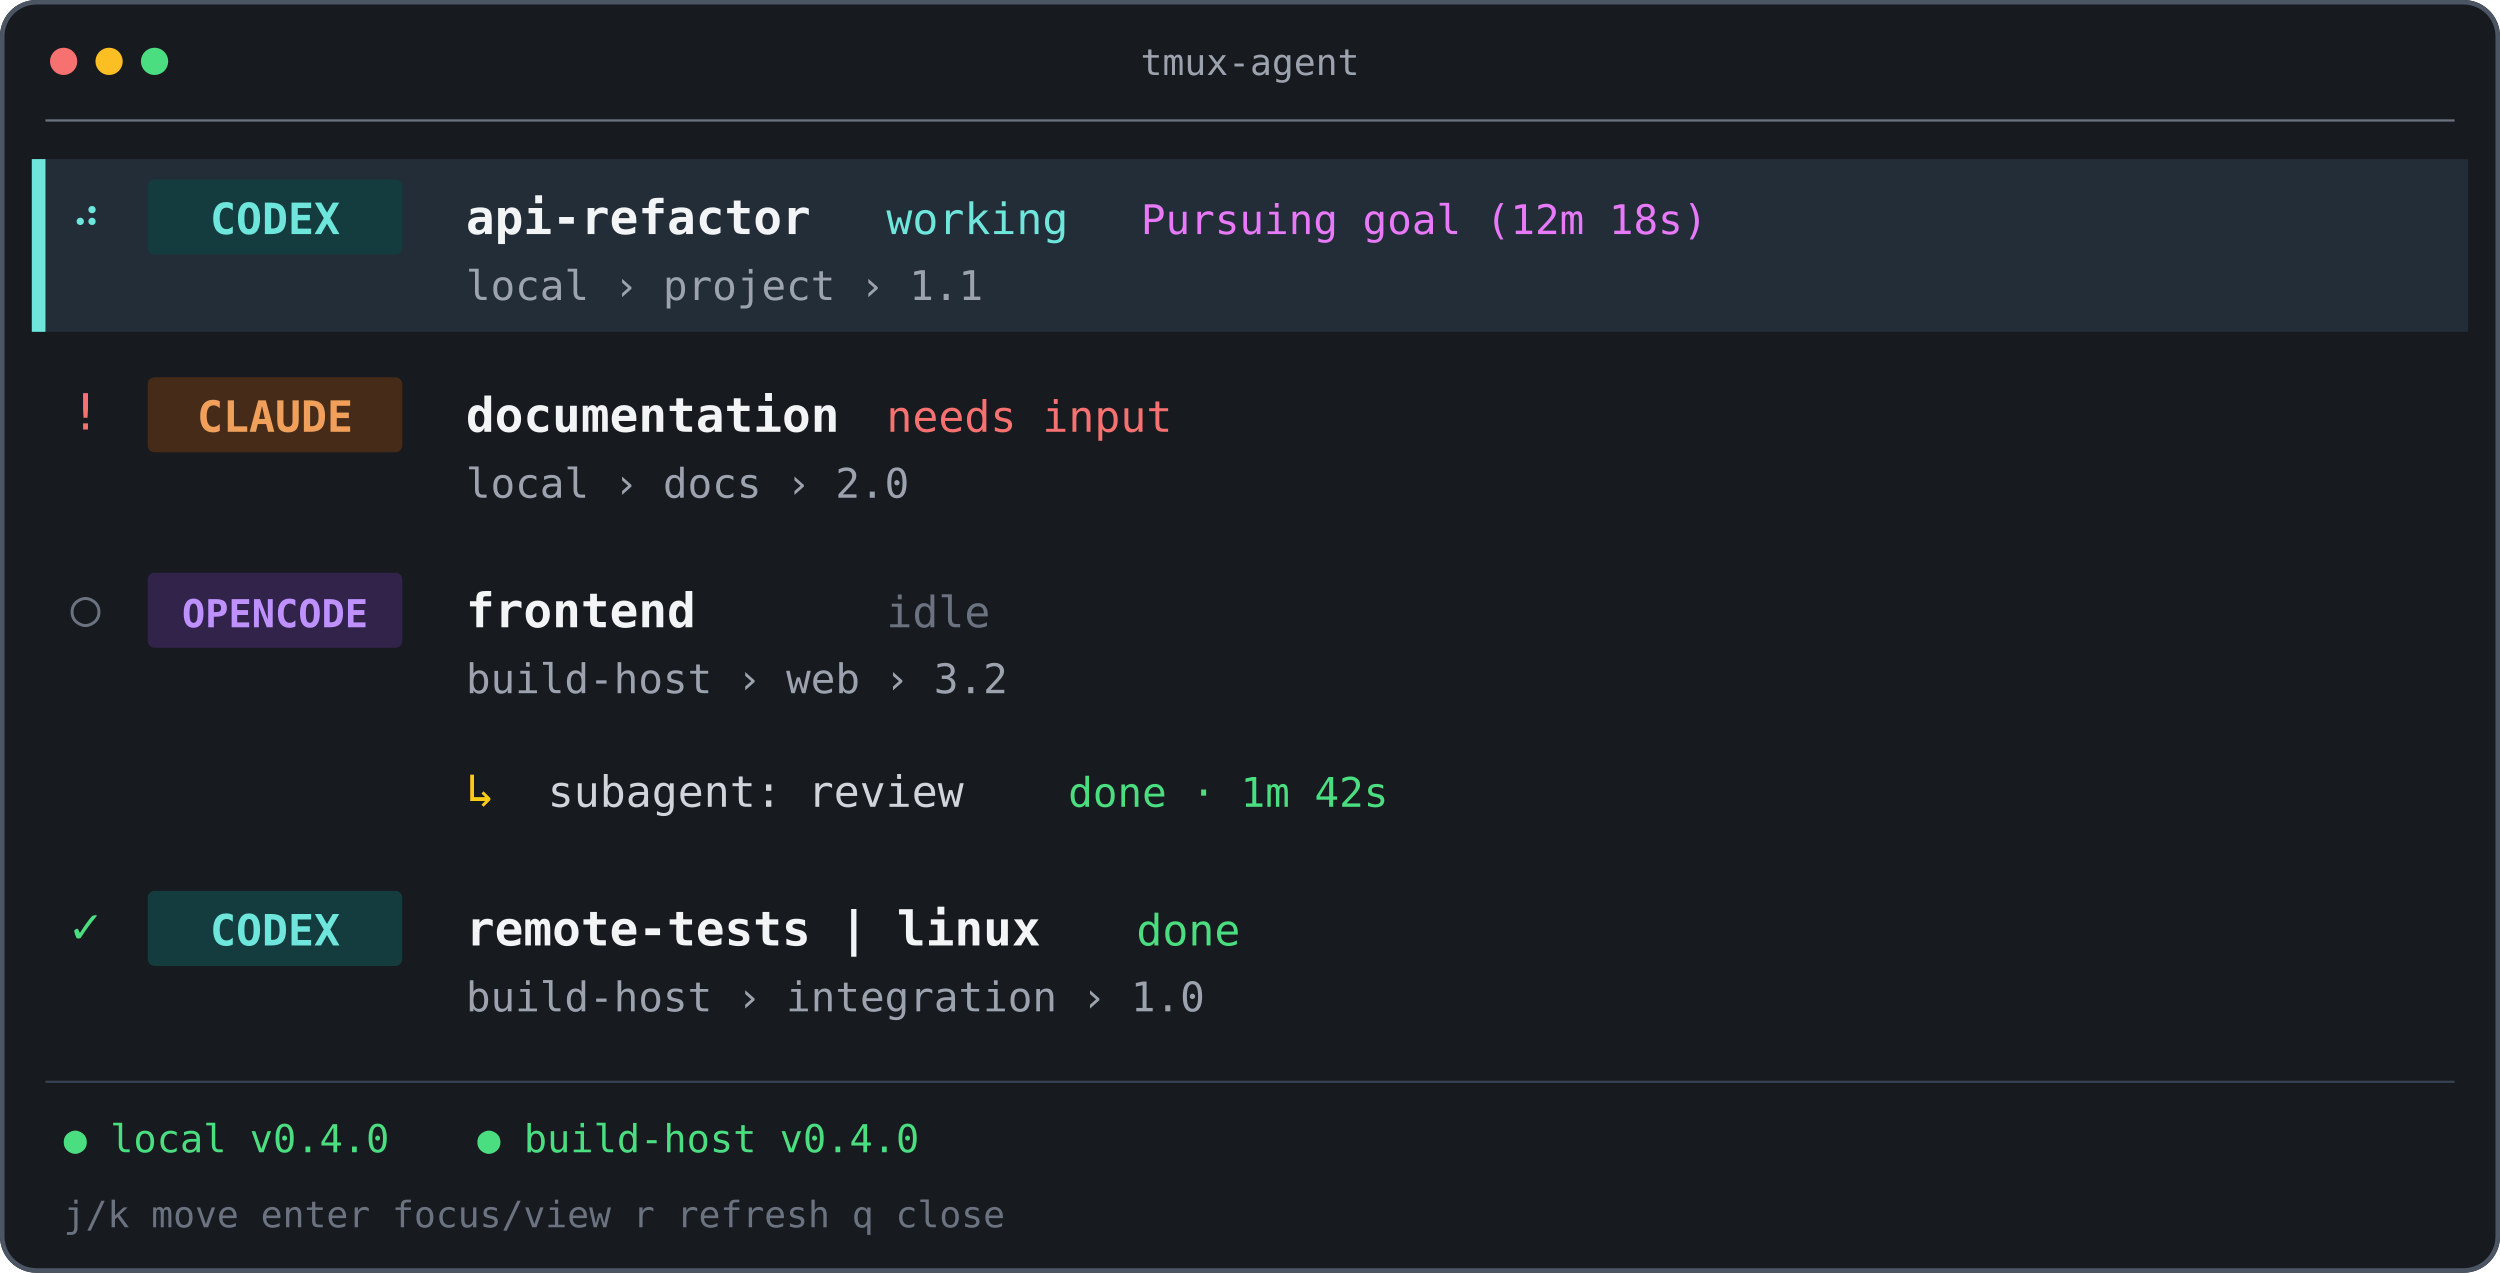
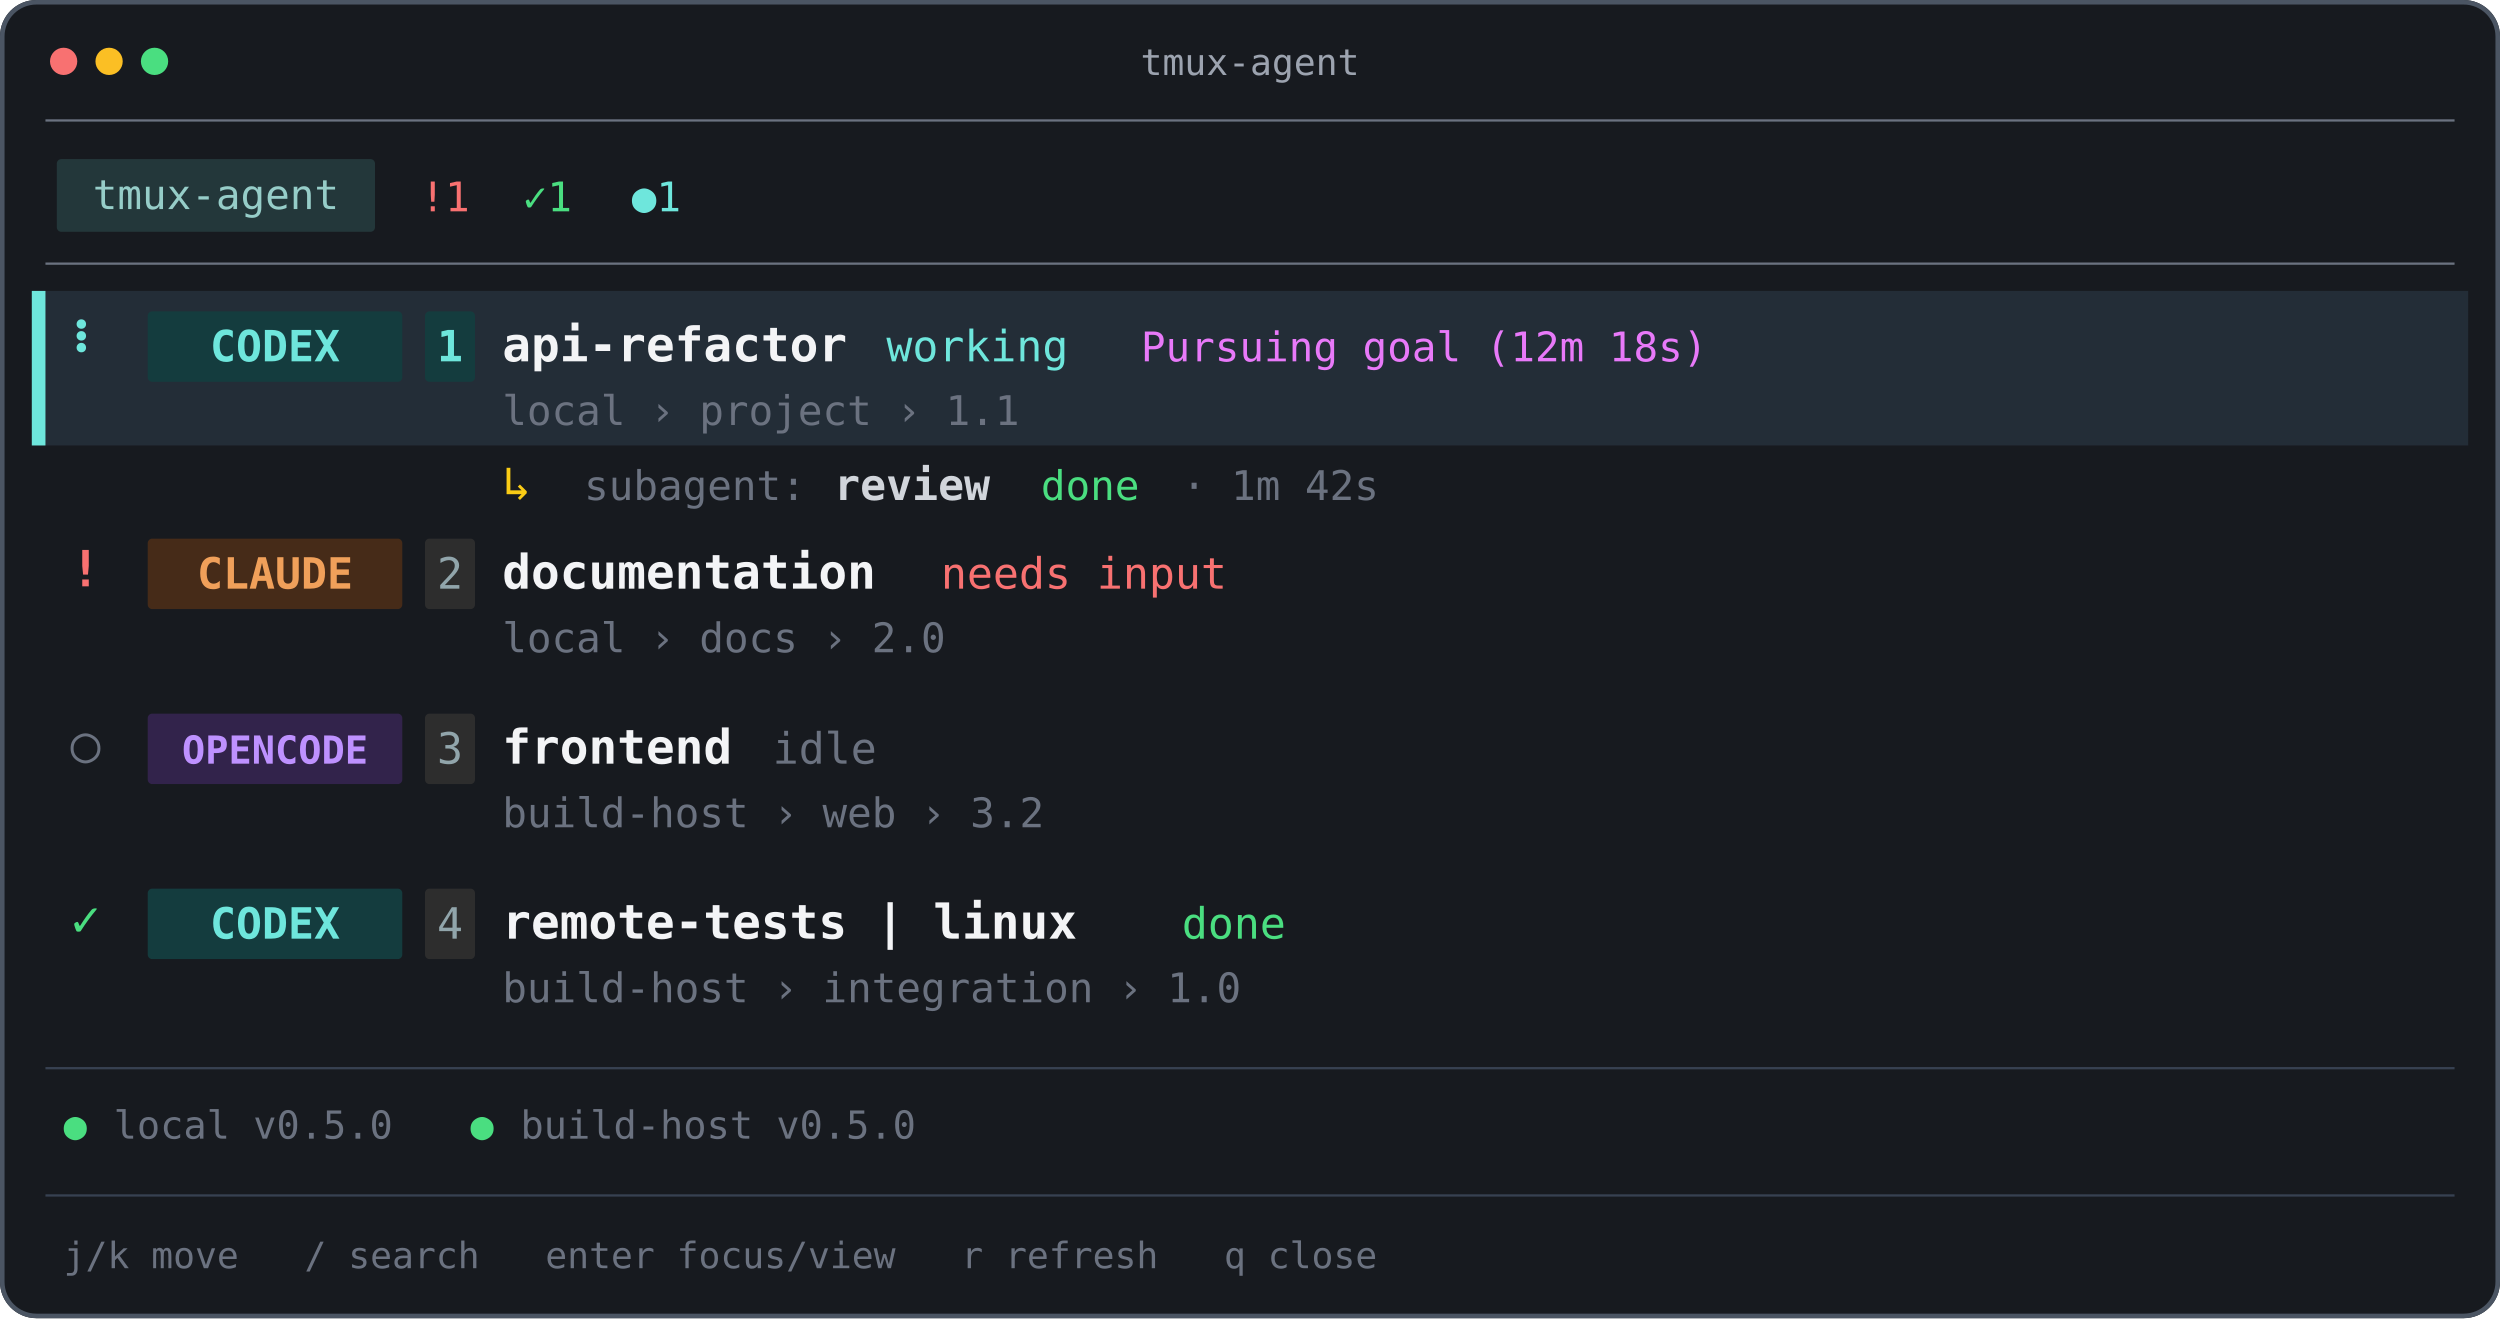
- <svg xmlns="http://www.w3.org/2000/svg" width="1100" height="560" viewBox="0 0 1100 560" role="img" aria-labelledby="title description">
-   <rect width="1100" height="560" rx="16" fill="#171a1f" />
-   <rect x="1" y="1" width="1098" height="558" rx="15" fill="none" stroke="#4b5563" stroke-width="2" />
+ <svg xmlns="http://www.w3.org/2000/svg" width="1100" height="580" viewBox="0 0 1100 580" role="img" aria-labelledby="title description" xml:space="preserve">
+   <rect width="1100" height="580" rx="16" fill="#171a1f" />
+   <rect x="1" y="1" width="1098" height="578" rx="15" fill="none" stroke="#4b5563" stroke-width="2" />
  <circle cx="28" cy="27" r="6" fill="#f87171" />
  <circle cx="48" cy="27" r="6" fill="#fbbf24" />
  <circle cx="68" cy="27" r="6" fill="#4ade80" />
  <text x="550" y="33" text-anchor="middle" fill="#9ca3af" font-family="ui-monospace, SFMono-Regular, Menlo, monospace" font-size="16">tmux-agent</text>
  <line x1="20" y1="53" x2="1080" y2="53" stroke="#6b7280" />
-   <rect x="14" y="70" width="1072" height="76" fill="#222d38" />
-   <rect x="14" y="70" width="6" height="76" fill="#6ee6dc" />
-   <text x="31" y="102" fill="#6ee6dc" font-family="ui-monospace, SFMono-Regular, Menlo, monospace" font-size="23">⠴</text>
-   <rect x="65" y="79" width="112" height="33" rx="3" fill="#143c3e" />
-   <text x="121" y="103" text-anchor="middle" fill="#6ee6dc" font-family="ui-monospace, SFMono-Regular, Menlo, monospace" font-size="19" font-weight="700">CODEX</text>
-   <text x="205" y="103" fill="#f3f4f6" font-family="ui-monospace, SFMono-Regular, Menlo, monospace" font-size="21" font-weight="700">api-refactor</text>
-   <text x="390" y="103" fill="#6ee6dc" font-family="ui-monospace, SFMono-Regular, Menlo, monospace" font-size="19">working</text>
-   <text x="502" y="103" fill="#e879f9" font-family="ui-monospace, SFMono-Regular, Menlo, monospace" font-size="18">Pursuing goal (12m 18s)</text>
-   <text x="205" y="132" fill="#9ca3af" font-family="ui-monospace, SFMono-Regular, Menlo, monospace" font-size="18">local › project › 1.1</text>
-   <text x="31" y="189" fill="#f87171" font-family="ui-monospace, SFMono-Regular, Menlo, monospace" font-size="22">!</text>
-   <rect x="65" y="166" width="112" height="33" rx="3" fill="#462b18" />
-   <text x="121" y="190" text-anchor="middle" fill="#f0a05a" font-family="ui-monospace, SFMono-Regular, Menlo, monospace" font-size="19" font-weight="700">CLAUDE</text>
-   <text x="205" y="190" fill="#f3f4f6" font-family="ui-monospace, SFMono-Regular, Menlo, monospace" font-size="21" font-weight="700">documentation</text>
-   <text x="390" y="190" fill="#f87171" font-family="ui-monospace, SFMono-Regular, Menlo, monospace" font-size="19">needs input</text>
-   <text x="205" y="219" fill="#9ca3af" font-family="ui-monospace, SFMono-Regular, Menlo, monospace" font-size="18">local › docs › 2.0</text>
-   <text x="31" y="275" fill="#6b7280" font-family="ui-monospace, SFMono-Regular, Menlo, monospace" font-size="22">○</text>
-   <rect x="65" y="252" width="112" height="33" rx="3" fill="#32234b" />
-   <text x="121" y="276" text-anchor="middle" fill="#be91ff" font-family="ui-monospace, SFMono-Regular, Menlo, monospace" font-size="17" font-weight="700">OPENCODE</text>
-   <text x="205" y="276" fill="#f3f4f6" font-family="ui-monospace, SFMono-Regular, Menlo, monospace" font-size="21" font-weight="700">frontend</text>
-   <text x="390" y="276" fill="#6b7280" font-family="ui-monospace, SFMono-Regular, Menlo, monospace" font-size="19">idle</text>
-   <text x="205" y="305" fill="#9ca3af" font-family="ui-monospace, SFMono-Regular, Menlo, monospace" font-size="18">build-host › web › 3.2</text>
-   <text x="205" y="355" fill="#facc15" font-family="ui-monospace, SFMono-Regular, Menlo, monospace" font-size="21">↳</text>
-   <text x="241" y="355" fill="#d1d5db" font-family="ui-monospace, SFMono-Regular, Menlo, monospace" font-size="19">subagent: review</text>
-   <text x="470" y="355" fill="#4ade80" font-family="ui-monospace, SFMono-Regular, Menlo, monospace" font-size="18">done · 1m 42s</text>
-   <text x="31" y="415" fill="#4ade80" font-family="ui-monospace, SFMono-Regular, Menlo, monospace" font-size="22">✓</text>
-   <rect x="65" y="392" width="112" height="33" rx="3" fill="#143c3e" />
-   <text x="121" y="416" text-anchor="middle" fill="#6ee6dc" font-family="ui-monospace, SFMono-Regular, Menlo, monospace" font-size="19" font-weight="700">CODEX</text>
-   <text x="205" y="416" fill="#f3f4f6" font-family="ui-monospace, SFMono-Regular, Menlo, monospace" font-size="21" font-weight="700">remote-tests | linux</text>
-   <text x="500" y="416" fill="#4ade80" font-family="ui-monospace, SFMono-Regular, Menlo, monospace" font-size="19">done</text>
-   <text x="205" y="445" fill="#9ca3af" font-family="ui-monospace, SFMono-Regular, Menlo, monospace" font-size="18">build-host › integration › 1.0</text>
-   <line x1="20" y1="476" x2="1080" y2="476" stroke="#374151" />
-   <text x="28" y="507" fill="#4ade80" font-family="ui-monospace, SFMono-Regular, Menlo, monospace" font-size="17">● local v0.4.0</text>
-   <text x="210" y="507" fill="#4ade80" font-family="ui-monospace, SFMono-Regular, Menlo, monospace" font-size="17">● build-host v0.4.0</text>
-   <text x="28" y="540" fill="#6b7280" font-family="ui-monospace, SFMono-Regular, Menlo, monospace" font-size="16">j/k move   enter focus/view   r refresh   q close</text>
+   <g font-family="ui-monospace, SFMono-Regular, Menlo, monospace">
+     <rect x="25" y="70" width="140" height="32" rx="2" fill="#23373a" />
+     <text x="95" y="92" text-anchor="middle" fill="#96cdc8" font-size="18">tmux-agent</text>
+     <text x="185" y="93" fill="#f87171" font-size="18">!1</text>
+     <text x="230" y="93" fill="#4ade80" font-size="18">✓1</text>
+     <text x="278" y="93" fill="#6ee6dc" font-size="18">●1</text>
+     <line x1="20" y1="116" x2="1080" y2="116" stroke="#6b7280" />
+     <rect x="14" y="128" width="1072" height="68" fill="#232d37" />
+     <rect x="14" y="128" width="6" height="68" fill="#6ee6dc" />
+     <text x="31" y="158" fill="#6ee6dc" font-size="23" font-weight="700">⠇</text>
+     <rect x="65" y="137" width="112" height="31" rx="2" fill="#143c3e" />
+     <text x="121" y="159" text-anchor="middle" fill="#6ee6dc" font-size="19" font-weight="700">CODEX</text>
+     <rect x="187" y="137" width="22" height="31" rx="2" fill="#143c3e" />
+     <text x="198" y="159" text-anchor="middle" fill="#6ee6dc" font-size="19" font-weight="700">1</text>
+     <text x="221" y="159" fill="#f3f4f6" font-size="21" font-weight="700">api-refactor</text>
+     <text x="390" y="159" fill="#6ee6dc" font-size="19">working</text>
+     <text x="502" y="159" fill="#e879f9" font-size="18">Pursuing goal (12m 18s)</text>
+     <text x="221" y="187" fill="#6b7280" font-size="18">local › project › 1.1</text>
+     <text x="221" y="220" fill="#facc15" font-size="21">↳</text>
+     <text x="257" y="220" fill="#6b7280" font-size="18">subagent:</text>
+     <text x="367" y="220" fill="#d1d5db" font-size="19" font-weight="700">review</text>
+     <text x="458" y="220" fill="#4ade80" font-size="18">done</text>
+     <text x="520" y="220" fill="#6b7280" font-size="18">· 1m 42s</text>
+     <text x="31" y="258" fill="#f87171" font-size="22" font-weight="700">!</text>
+     <rect x="65" y="237" width="112" height="31" rx="2" fill="#462b18" />
+     <text x="121" y="259" text-anchor="middle" fill="#f0a05a" font-size="19" font-weight="700">CLAUDE</text>
+     <rect x="187" y="237" width="22" height="31" rx="2" fill="#2d2d2d" />
+     <text x="198" y="259" text-anchor="middle" fill="#91a5ab" font-size="19">2</text>
+     <text x="221" y="259" fill="#f3f4f6" font-size="21" font-weight="700">documentation</text>
+     <text x="414" y="259" fill="#f87171" font-size="19">needs input</text>
+     <text x="221" y="287" fill="#6b7280" font-size="18">local › docs › 2.0</text>
+     <text x="31" y="335" fill="#6b7280" font-size="22">○</text>
+     <rect x="65" y="314" width="112" height="31" rx="2" fill="#32234b" />
+     <text x="121" y="336" text-anchor="middle" fill="#be91ff" font-size="17" font-weight="700">OPENCODE</text>
+     <rect x="187" y="314" width="22" height="31" rx="2" fill="#2d2d2d" />
+     <text x="198" y="336" text-anchor="middle" fill="#91a5ab" font-size="19">3</text>
+     <text x="221" y="336" fill="#f3f4f6" font-size="21" font-weight="700">frontend</text>
+     <text x="340" y="336" fill="#6b7280" font-size="19">idle</text>
+     <text x="221" y="364" fill="#6b7280" font-size="18">build-host › web › 3.2</text>
+     <text x="31" y="412" fill="#4ade80" font-size="22">✓</text>
+     <rect x="65" y="391" width="112" height="31" rx="2" fill="#143c3e" />
+     <text x="121" y="413" text-anchor="middle" fill="#6ee6dc" font-size="19" font-weight="700">CODEX</text>
+     <rect x="187" y="391" width="22" height="31" rx="2" fill="#2d2d2d" />
+     <text x="198" y="413" text-anchor="middle" fill="#91a5ab" font-size="19">4</text>
+     <text x="221" y="413" fill="#f3f4f6" font-size="21" font-weight="700">remote-tests | linux</text>
+     <text x="520" y="413" fill="#4ade80" font-size="19">done</text>
+     <text x="221" y="441" fill="#6b7280" font-size="18">build-host › integration › 1.0</text>
+     <line x1="20" y1="470" x2="1080" y2="470" stroke="#374151" />
+     <text x="28" y="501" fill="#4ade80" font-size="17">●</text>
+     <text x="50" y="501" fill="#6b7280" font-size="17">local v0.5.0</text>
+     <text x="207" y="501" fill="#4ade80" font-size="17">●</text>
+     <text x="229" y="501" fill="#6b7280" font-size="17">build-host v0.5.0</text>
+     <line x1="20" y1="526" x2="1080" y2="526" stroke="#374151" />
+     <text x="28" y="558" fill="#6b7280" font-size="16">j/k move   / search   enter focus/view   r refresh   q close</text>
+   </g>
</svg>
